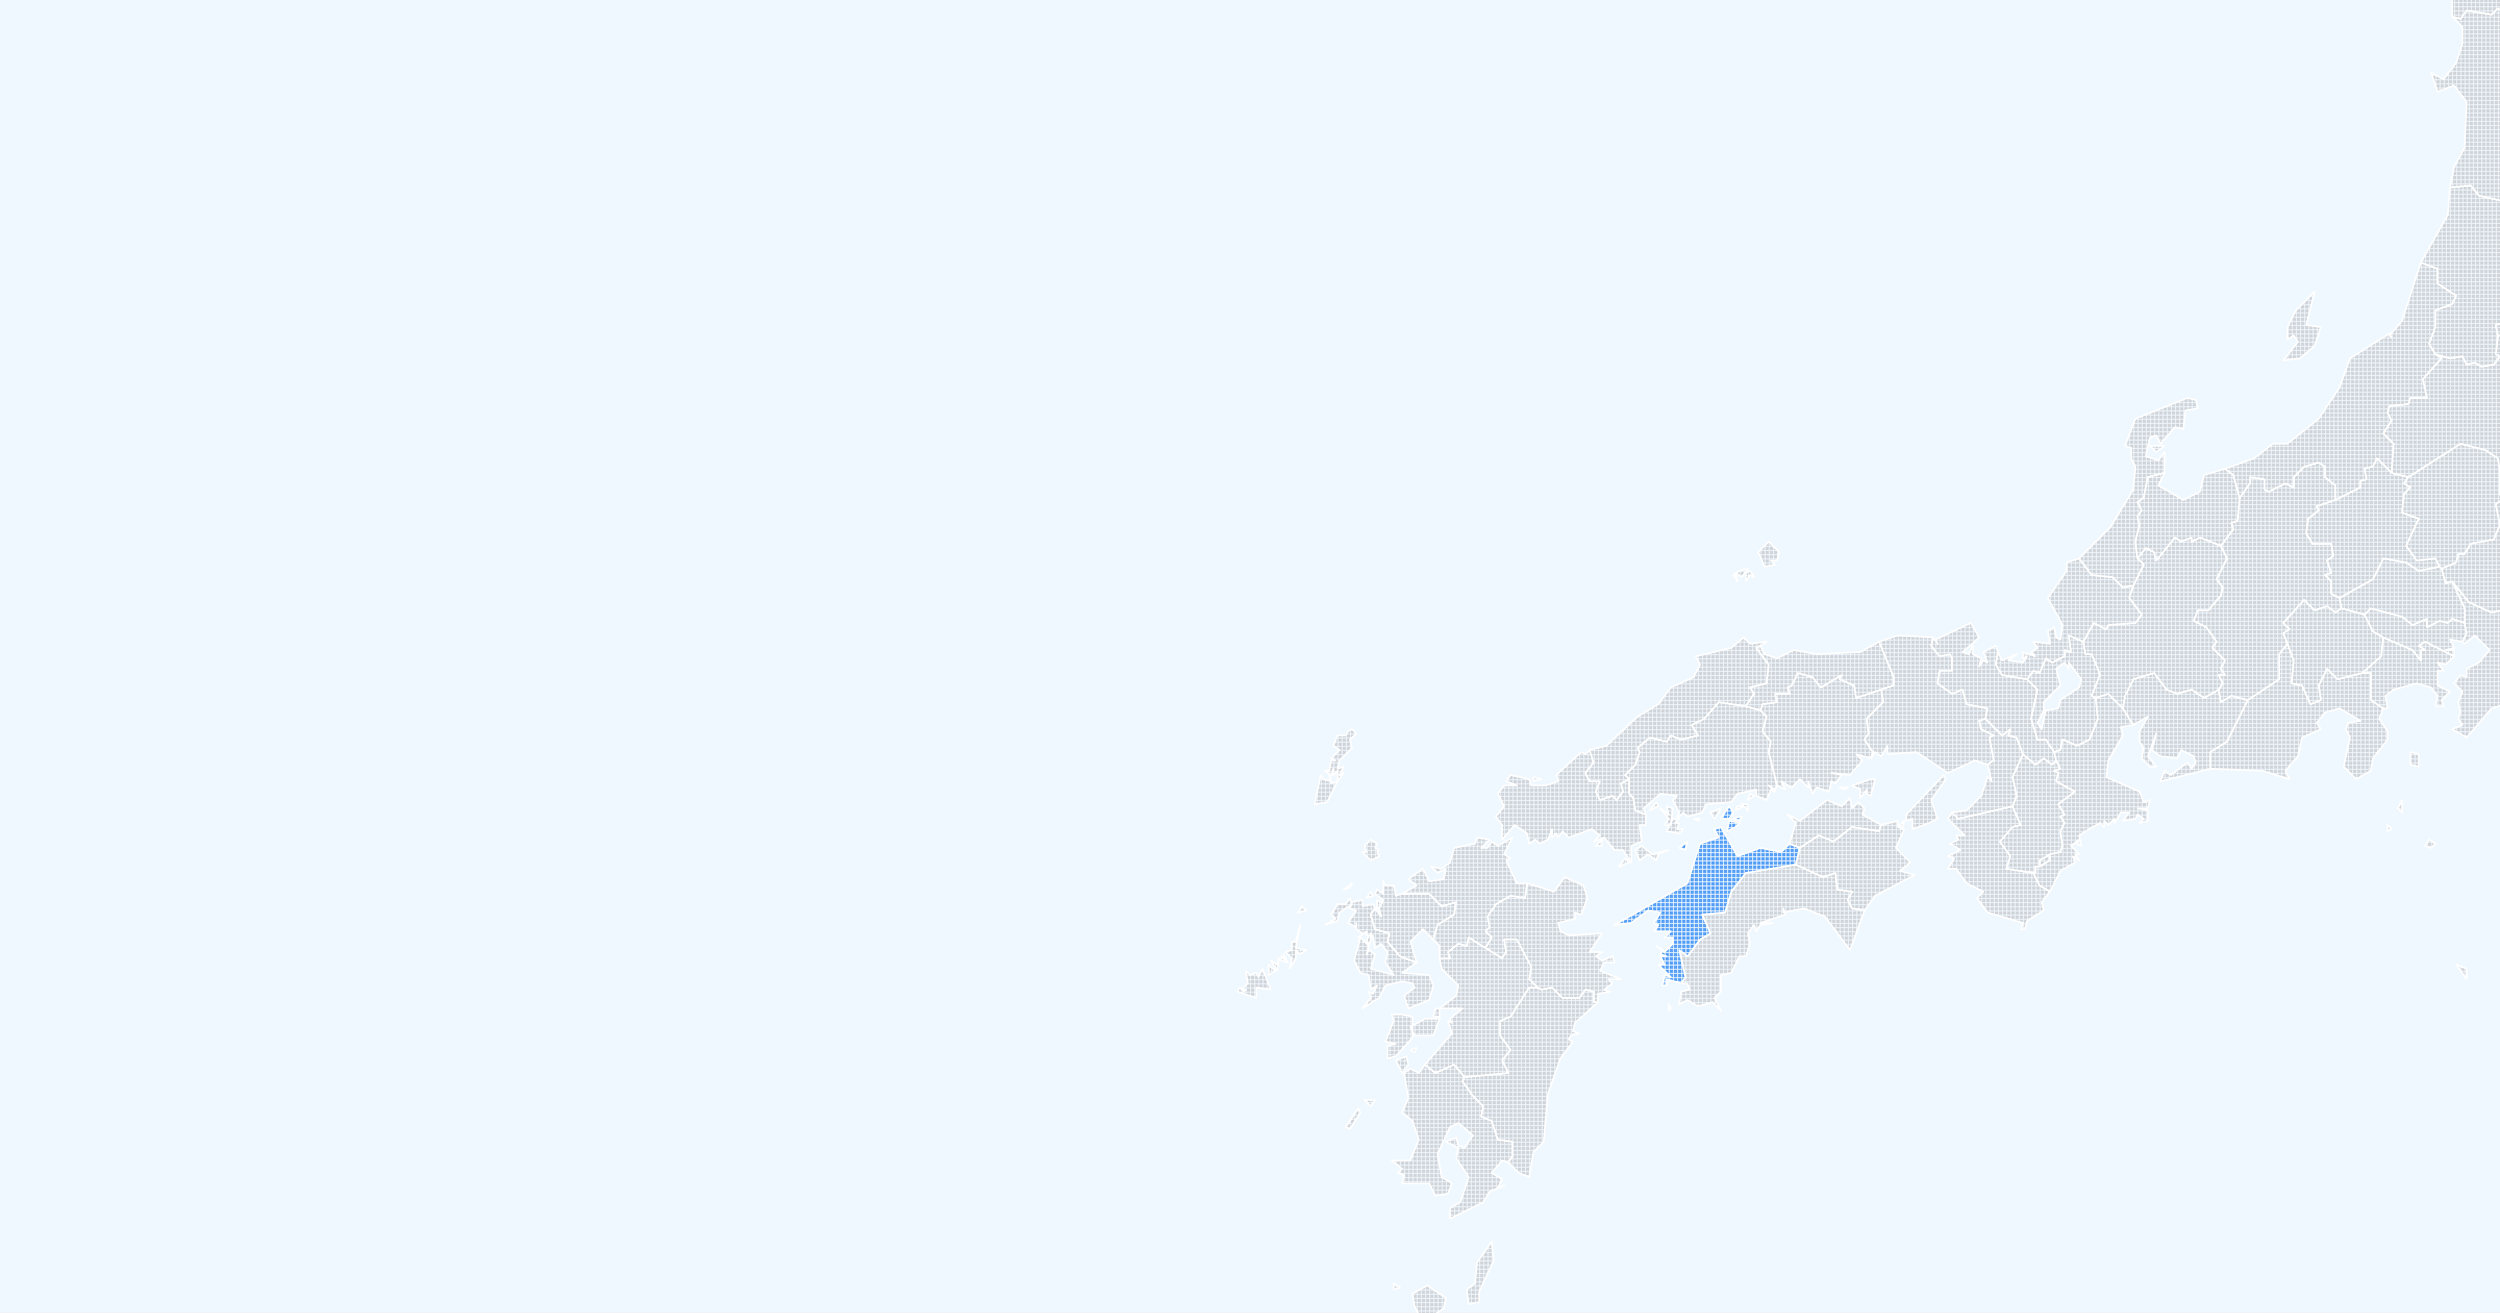
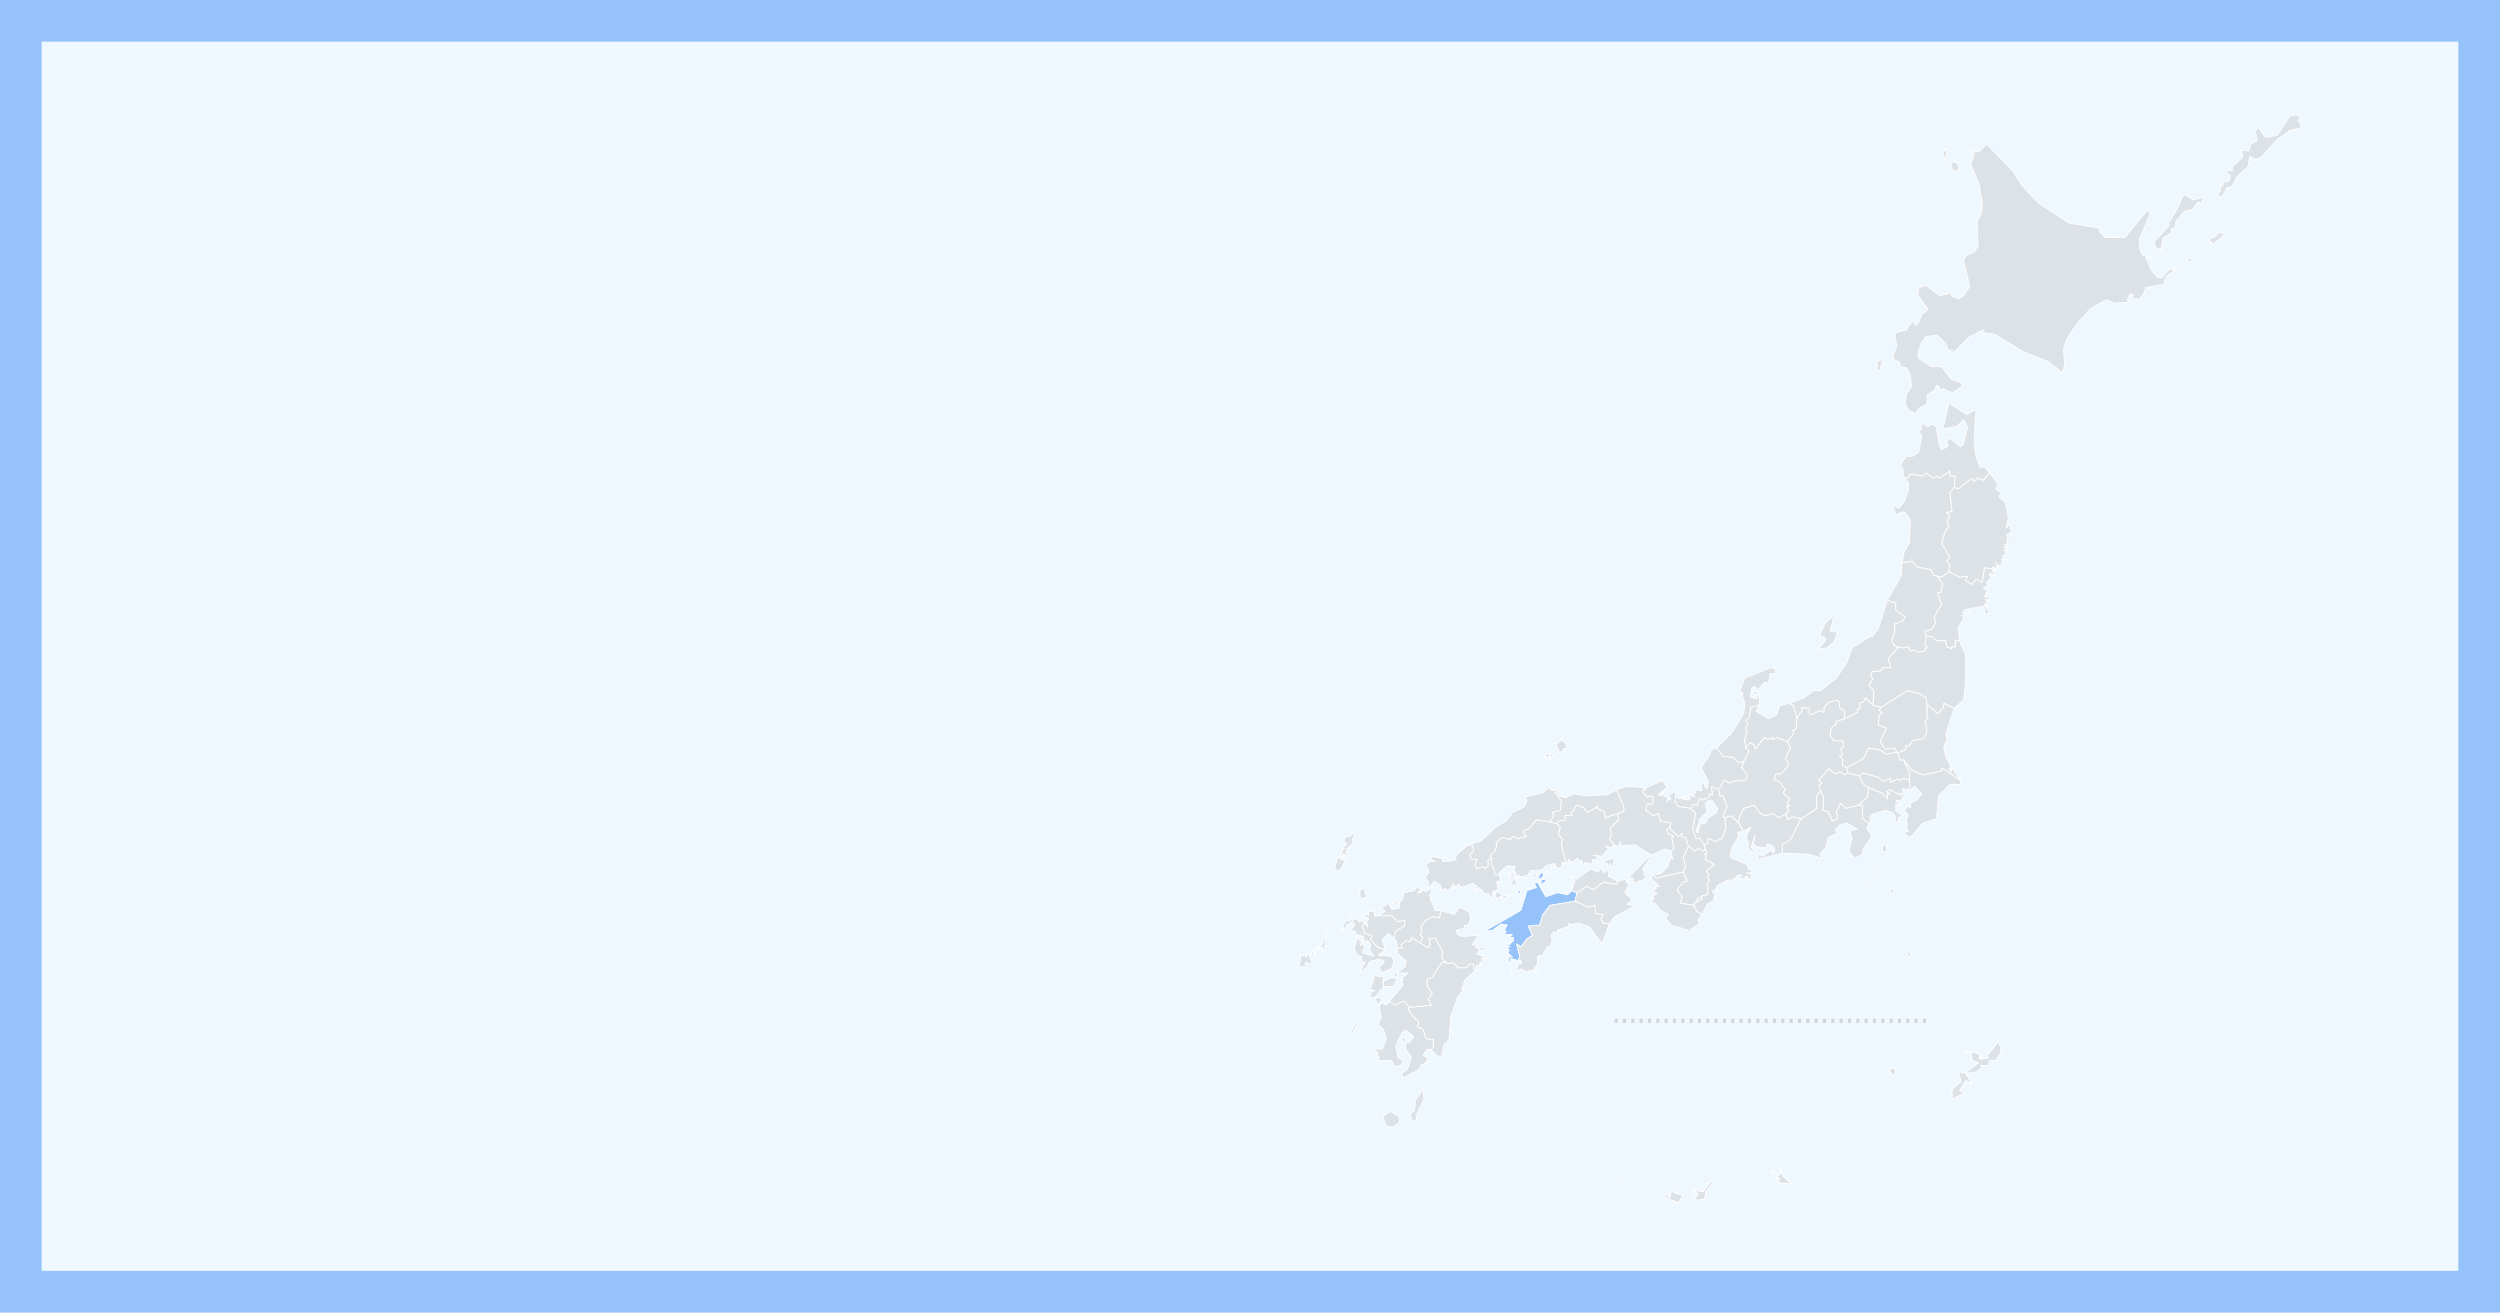
<svg xmlns="http://www.w3.org/2000/svg" viewBox="0 0 1200 630" width="1200" height="630">
  <rect width="1200" height="630" fill="#f0f8ff" />
  <defs>
    <pattern id="main" viewBox="0 0 5 5" x="0" y="0" width="5" height="5" patternUnits="userSpaceOnUse" patternTransform="scale(0.4)">
      <rect x="1" y="1" width="5" height="5" fill="rgba(56,141,245,0.8)" />
    </pattern>
  </defs>
  <defs>
    <pattern id="default" viewBox="0 0 5 5" x="0" y="0" width="5" height="5" patternUnits="userSpaceOnUse" patternTransform="scale(0.4)">
      <rect x="1" y="1" width="5" height="5" fill="rgba(202,205,209,0.8)" />
    </pattern>
  </defs>
-   <g transform="translate(550, -350) scale(1.0)">
+   <g transform="translate(600, 50) scale(0.5)">
    <g class="prefectures">
-       <g class="okinawa kyusyu-okinawa prefecture" data-code="47" stroke-linejoin="round" fill="url(#default)" fill-rule="nonzero" stroke="#ffffff" stroke-width="0.8" transform="translate(52, 193)">
+       <g class="okinawa kyusyu-okinawa prefecture" data-code="47" stroke-linejoin="round" fill="rgba(202,205,209,0.5)" fill-rule="nonzero" stroke="#ffffff" stroke-width="0.8" transform="translate(350, 900)  scale(1.2)">
        <polygon points="4 109 6 110 4 111 0 110" />
        <polygon points="48 121 55 123 51 129 39 124 42 122 44 125 46 118" />
        <polygon points="132 113 130 110 132 110 130 108 133 105 132 100 135 108 142 114" />
        <polygon points="225 23 224 28 219 23 223 21" />
        <polygon points="73 117 77 112 79 113 73 120 72 126 66 127 64 125 67 122 63 119 71 120" />
        <polygon points="287 20 291 17 286 15 285 8 292 10 292 14 299 13 298 11 307 0 309 5 309 9 305 15 300 15 299 19 293 19 294 21 288 25 281 25 286 34 281 31 276 39 280 41 270 46 270 38 277 32 275 24 280 25" />
        <polygon points="127 106 126 103 128 104" />
        <polygon points="279 8 279 6 283 8" />
        <polygon points="293 11 294 13 292 12" />
      </g>
-       <g class="kagoshima kyusyu kyusyu-okinawa prefecture" data-code="46" stroke-linejoin="round" fill="url(#default)" fill-rule="nonzero" stroke="#ffffff" stroke-width="0.8" transform="translate(96, 17)">
+       <g class="kagoshima kyusyu kyusyu-okinawa prefecture" data-code="46" stroke-linejoin="round" fill="rgba(202,205,209,0.5)" fill-rule="nonzero" stroke="#ffffff" stroke-width="0.8" transform="translate(96, 17)">
        <polygon points="23 949 26 951 23 952" />
        <polygon points="33 960 32 954 39 950 48 956 47 961 41 965 35 964" />
        <polygon points="64 953 64 958 59 959 58 952 62 949 63 939 70 929 71 938" />
        <polygon points="38 844 43 848 52 844 57 850 56 852 61 859 66 864 65 869 70 871 73 880 80 881 80 888 78 891 75 890 70 896 75 899 73 903 76 902 69 905 66 910 50 918 50 913 55 910 59 898 53 889 54 884 48 881 53 879 54 883 57 884 61 878 54 872 50 874 44 887 46 898 51 901 49 906 43 907 40 901 27 901 28 897 25 896 27 894 22 890 31 890 35 880 32 871 27 867 30 860 28 848 31 846 35 848" />
        <polygon points="31 837 34 836 33 838" />
        <polygon points="27 848 24 842 29 840 30 844" />
        <polygon points="4 868 6 865 7 867 2 875 0 874" />
-         <polygon points="12 864 9 861 14 861" />
-         <polygon points="284 149 280 150 279 146 289 144" />
-         <polygon points="301 126 301 118 306 118 305 122 309 126 308 129 303 132 300 128" />
-         <polygon points="363 98 360 99 359 97 365 93" />
-         <polygon points="344 90 331 98 335 101 330 104 327 103 329 107 323 102 325 99 316 97 324 97 325 95 321 94 335 88 337 90 339 86 344 85 342 89 344 87 345 89 347 82 349 88" />
-         <polygon points="324 108 322 106 320 108 318 101 323 102 322 105 328 107 325 109 326 107" />
-         <polygon points="355 12 352 16 352 13" />
-         <polygon points="361 1 363 0 365 4" />
      </g>
-       <g class="miyazaki kyusyu kyusyu-okinawa prefecture" data-code="45" stroke-linejoin="round" fill="url(#default)" fill-rule="nonzero" stroke="#ffffff" stroke-width="0.8" transform="translate(152, 824)">
+       <g class="miyazaki kyusyu kyusyu-okinawa prefecture" data-code="45" stroke-linejoin="round" fill="rgba(202,205,209,0.5)" fill-rule="nonzero" stroke="#ffffff" stroke-width="0.8" transform="translate(152, 824)">
        <polygon points="36 0 38 1 43 0 48 5 56 5 59 1 63 2 63 7 65 7 54 17 53 21 56 22 52 23 51 25 53 26 47 34 41 51 39 74 34 79 32 91 27 89 22 84 24 81 24 74 17 73 14 64 9 62 10 57 5 52 0 45 1 43 22 41 19 35 23 30 18 23 18 16 23 14 32 0" />
      </g>
-       <g class="oita kyusyu kyusyu-okinawa prefecture" data-code="44" stroke-linejoin="round" fill="url(#default)" fill-rule="nonzero" stroke="#ffffff" stroke-width="0.8" transform="translate(163, 771)">
+       <g class="oita kyusyu kyusyu-okinawa prefecture" data-code="44" stroke-linejoin="round" fill="rgba(202,205,209,0.5)" fill-rule="nonzero" stroke="#ffffff" stroke-width="0.8" transform="translate(163, 771)">
        <polygon points="0 34 3 29 0 26 2 24 1 19 5 13 12 9 19 10 20 3 33 7 38 0 47 4 49 10 46 18 43 17 43 20 35 22 36 26 40 28 56 27 50 36 56 36 53 38 56 40 61 38 62 41 57 41 55 45 65 49 59 49 61 51 57 54 60 55 54 56 54 60 52 60 52 55 48 54 45 58 37 58 32 53 27 54 25 53 21 49 22 43 15 30 9 30 10 36 8 39" />
      </g>
-       <g class="kumamoto kyusyu kyusyu-okinawa prefecture" data-code="43" stroke-linejoin="round" fill="url(#default)" fill-rule="nonzero" stroke="#ffffff" stroke-width="0.8" transform="translate(115, 800)">
+       <g class="kumamoto kyusyu kyusyu-okinawa prefecture" data-code="43" stroke-linejoin="round" fill="rgba(202,205,209,0.5)" fill-rule="nonzero" stroke="#ffffff" stroke-width="0.8" transform="translate(115, 800)">
        <path d="M8,37 L13,38 L13,48 L5,57 L1,58 L1,52 L5,51 L0,50 L4,40 L3,37 L8,37 Z M20,47 L14,47 L12,43 L19,39 L26,39 L23,47 L20,47 Z M24,34 L26,34 L26,38 L23,38 L24,34 Z M38,67 L33,61 L24,65 L19,61 L32,46 L30,40 L32,41 L31,39 L37,34 L26,34 L34,28 L35,23 L27,15 L26,10 L31,10 L30,7 L35,3 L39,4 L40,0 L48,5 L56,10 L58,7 L57,1 L63,1 L70,14 L69,20 L73,24 L69,24 L60,38 L55,40 L55,47 L60,54 L56,59 L59,65 L38,67 Z" />
      </g>
-       <g class="nagasaki kyusyu kyusyu-okinawa prefecture" data-code="42" stroke-linejoin="round" fill="url(#default)" fill-rule="nonzero" stroke="#ffffff" stroke-width="0.8" transform="translate(44, 700)">
+       <g class="nagasaki kyusyu kyusyu-okinawa prefecture" data-code="42" stroke-linejoin="round" fill="rgba(202,205,209,0.5)" fill-rule="nonzero" stroke="#ffffff" stroke-width="0.8" transform="translate(44, 700)">
        <path d="M53,1 L55,0 L57,2 L54,5 L55,9 L49,15 L48,19 L51,18 L49,22 L51,21 L48,25 L48,20 L46,22 L46,19 L45,22 L42,20 L44,20 L45,15 L47,15 L45,14 L49,10 L46,8 L48,3 L52,3 L53,1 Z M46,29 L43,35 L37,36 L40,22 L41,24 L45,25 L44,22 L45,26 L48,25 L46,29 Z M67,59 L68,61 L64,63 L60,59 L62,59 L61,56 L64,53 L67,55 L66,57 L68,58 L67,59 Z M28,110 L25,115 L26,110 L23,107 L26,106 L26,102 L28,102 L30,94 L28,105 L33,106 L30,108 L28,106 L28,110 Z M24,112 L21,111 L21,109 L23,111 L22,108 L24,112 Z M19,113 L20,110 L19,116 L16,111 L19,113 Z M6,118 L9,117 L10,119 L12,115 L16,125 L9,124 L9,129 L0,126 L1,124 L3,126 L4,125 L2,125 L5,122 L4,116 L6,118 Z M65,80 L62,81 L64,78 L65,80 Z M67,82 L70,84 L67,86 L67,82 Z M29,88 L31,85 L33,87 L29,88 Z M54,76 L51,77 L55,74 L54,76 Z M66,86 L64,89 L66,96 L73,98 L72,102 L78,109 L86,112 L79,117 L92,118 L94,123 L92,130 L82,134 L80,128 L85,124 L84,122 L79,121 L71,123 L68,129 L60,134 L64,129 L63,126 L65,127 L67,123 L64,125 L63,118 L59,117 L56,111 L59,100 L63,104 L62,108 L63,106 L66,108 L64,115 L75,118 L71,112 L72,107 L69,103 L66,105 L65,99 L62,99 L62,97 L58,100 L60,98 L57,96 L57,93 L57,95 L53,93 L57,87 L54,86 L55,83 L60,82 L60,85 L65,84 L66,86 Z M49,88 L48,92 L42,94 L47,91 L45,89 L48,84 L52,84 L54,81 L55,84 L49,88 Z M15,115 L15,113 L18,116 L15,118 L15,115 Z M64,101 L63,104 L62,101 L64,98 L64,101 Z" />
      </g>
-       <g class="saga kyusyu kyusyu-okinawa prefecture" data-code="41" stroke-linejoin="round" fill="url(#default)" fill-rule="nonzero" stroke="#ffffff" stroke-width="0.8" transform="translate(108, 773)">
+       <g class="saga kyusyu kyusyu-okinawa prefecture" data-code="41" stroke-linejoin="round" fill="rgba(202,205,209,0.5)" fill-rule="nonzero" stroke="#ffffff" stroke-width="0.8" transform="translate(108, 773)">
        <polygon points="15 6 28 6 34 12 41 10 40 16 32 21 30 28 25 23 19 29 22 39 14 36 8 29 9 25 2 23 0 16 2 13 5 17 4 13 6 9 2 6 3 4 6 6 6 0 7 2 11 2 12 7" />
      </g>
-       <g class="fukuoka kyusyu kyusyu-okinawa prefecture" data-code="40" stroke-linejoin="round" fill="url(#default)" fill-rule="nonzero" stroke="#ffffff" stroke-width="0.8" transform="translate(123, 752)">
+       <g class="fukuoka kyusyu kyusyu-okinawa prefecture" data-code="40" stroke-linejoin="round" fill="rgba(202,205,209,0.5)" fill-rule="nonzero" stroke="#ffffff" stroke-width="0.8" transform="translate(123, 752)">
        <polygon points="40 53 32 48 31 52 27 51 22 55 23 58 18 58 18 52 15 49 17 42 25 37 26 31 19 33 13 27 0 27 7 23 3 20 10 15 13 21 20 20 21 15 17 17 14 14 19 15 23 12 25 5 35 3 36 0 42 1 38 5 41 5 43 2 46 4 53 0 49 8 52 10 50 11 55 22 60 22 59 29 52 28 45 32 41 38 42 43 40 45 43 48" />
      </g>
-       <g class="kochi shikoku prefecture" data-code="39" stroke-linejoin="round" fill="url(#default)" fill-rule="nonzero" stroke="#ffffff" stroke-width="0.8" transform="translate(251, 765)">
+       <g class="kochi shikoku prefecture" data-code="39" stroke-linejoin="round" fill="rgba(202,205,209,0.5)" fill-rule="nonzero" stroke="#ffffff" stroke-width="0.8" transform="translate(251, 765)">
        <path d="M61,0 L74,6 L80,4 L81,12 L88,13 L86,17 L88,21 L94,22 L87,41 L75,25 L65,21 L55,23 L55,21 L56,24 L44,28 L50,28 L44,29 L42,32 L41,29 L38,33 L39,38 L37,44 L34,44 L30,52 L25,53 L25,61 L22,64 L25,70 L21,66 L14,68 L9,65 L5,67 L6,61 L10,60 L9,57 L6,57 L8,54 L5,41 L9,44 L15,36 L20,33 L16,24 L27,23 L30,13 L37,4 L61,0 Z M1,69 L0,70 L0,67 L1,69 Z" />
      </g>
-       <g class="ehime sikoku prefecture" data-code="38" stroke-linejoin="round" fill="url(#main)" fill-rule="nonzero" stroke="#ffffff" stroke-width="0.8" transform="translate(225, 737)">
+       <g class="ehime sikoku prefecture" data-code="38" stroke-linejoin="round" fill="rgba(56,141,245,0.5)" fill-rule="nonzero" stroke="#ffffff" stroke-width="0.8" transform="translate(225, 737)">
        <path d="M34,21 L31,20 L35,17 L34,21 Z M55,6 L51,6 L55,0 L57,3 L55,6 Z M60,5 L61,5 L60,7 L57,6 L60,5 Z M58,10 L54,12 L55,7 L60,8 L58,10 Z M32,85 L25,83 L25,86 L23,86 L24,81 L27,82 L21,76 L24,76 L22,72 L25,72 L22,71 L23,69 L20,67 L24,70 L28,66 L28,63 L24,63 L27,60 L19,60 L21,57 L19,56 L22,51 L16,50 L8,56 L0,57 L35,37 L41,18 L50,15 L48,11 L51,10 L59,24 L70,20 L80,22 L84,18 L89,20 L87,28 L63,32 L56,41 L53,51 L42,52 L46,61 L41,64 L35,72 L31,69 L34,82 L32,85 Z" />
      </g>
-       <g class="kagawa shikoku prefecture" data-code="37" stroke-linejoin="round" fill="url(#default)" fill-rule="nonzero" stroke="#ffffff" stroke-width="0.8" transform="translate(308, 724)">
+       <g class="kagawa shikoku prefecture" data-code="37" stroke-linejoin="round" fill="rgba(202,205,209,0.5)" fill-rule="nonzero" stroke="#ffffff" stroke-width="0.8" transform="translate(308, 724)">
        <path d="M6,33 L1,31 L4,21 L0,17 L6,20 L19,10 L26,13 L30,9 L31,14 L34,11 L37,14 L36,17 L45,22 L44,25 L31,23 L22,30 L15,27 L6,33 Z M27,5 L25,4 L29,4 L27,5 Z M40,0 L42,0 L40,8 L38,7 L38,5 L35,9 L35,5 L31,3 L40,0 Z" />
      </g>
-       <g class="tokushima shikoku prefecture" data-code="36" stroke-linejoin="round" fill="url(#default)" fill-rule="nonzero" stroke="#ffffff" stroke-width="0.8" transform="translate(312, 744)">
+       <g class="tokushima shikoku prefecture" data-code="36" stroke-linejoin="round" fill="rgba(202,205,209,0.5)" fill-rule="nonzero" stroke="#ffffff" stroke-width="0.8" transform="translate(312, 744)">
        <path d="M50,2 L52,0 L51,4 L50,2 Z M41,2 L49,0 L49,3 L52,4 L48,13 L55,20 L50,24 L57,26 L38,36 L33,43 L27,42 L25,38 L27,34 L20,33 L19,25 L13,27 L0,21 L2,13 L11,7 L18,10 L27,3 L40,5 L41,2 Z" />
      </g>
-       <g class="yamaguchi chugoku prefecture" data-code="35" stroke-linejoin="round" fill="url(#default)" fill-rule="nonzero" stroke="#ffffff" stroke-width="0.8" transform="translate(168, 710)">
+       <g class="yamaguchi chugoku prefecture" data-code="35" stroke-linejoin="round" fill="rgba(202,205,209,0.5)" fill-rule="nonzero" stroke="#ffffff" stroke-width="0.8" transform="translate(168, 710)">
        <path d="M45,0 L47,6 L43,11 L45,15 L50,15 L48,20 L50,24 L56,22 L58,24 L61,20 L60,16 L64,14 L64,21 L66,23 L67,29 L72,31 L72,36 L69,36 L70,44 L65,46 L65,54 L61,48 L57,48 L52,42 L47,44 L50,41 L46,38 L35,42 L32,39 L30,42 L29,40 L27,42 L27,38 L25,43 L21,45 L19,43 L16,45 L15,40 L9,36 L3,43 L3,36 L0,32 L4,27 L1,21 L4,17 L10,17 L5,15 L7,12 L16,14 L17,17 L24,17 L30,15 L29,12 L41,1 L43,2 L45,0 Z M64,54 L59,56 L62,52 L64,54 Z M75,50 L83,48 L78,50 L77,53 L73,50 L69,53 L67,48 L70,46 L75,50 Z M18,15 L18,13 L22,14 L18,15 Z M51,46 L48,46 L51,43 L51,46 Z" />
      </g>
-       <g class="hiroshima chugoku prefecture" data-code="34" stroke-linejoin="round" fill="url(#default)" fill-rule="nonzero" stroke="#ffffff" stroke-width="0.8" transform="translate(230, 687)">
+       <g class="hiroshima chugoku prefecture" data-code="34" stroke-linejoin="round" fill="rgba(202,205,209,0.5)" fill-rule="nonzero" stroke="#ffffff" stroke-width="0.8" transform="translate(230, 687)">
        <path d="M73,40 L72,42 L69,40 L72,43 L70,42 L68,47 L63,45 L63,42 L54,44 L51,48 L39,49 L37,53 L30,55 L28,53 L25,56 L26,53 L23,47 L25,45 L17,44 L9,51 L10,54 L5,52 L4,46 L2,44 L2,37 L0,35 L5,30 L7,24 L6,22 L12,17 L20,19 L22,16 L27,18 L35,16 L32,11 L38,8 L45,0 L58,2 L65,4 L68,7 L66,14 L70,19 L69,24 L73,40 Z M45,53 L43,56 L41,53 L46,51 L45,53 Z M21,54 L20,50 L23,51 L22,59 L19,59 L21,56 L17,51 L21,54 Z M15,48 L16,50 L12,52 L15,48 Z M35,57 L33,56 L36,56 L35,57 Z M24,58 L26,58 L25,61 L28,61 L26,63 L20,62 L23,56 L26,56 L24,58 Z M59,49 L59,52 L56,49 L59,49 Z M57,50 L53,52 L54,50 L57,50 Z M60,44 L62,45 L59,47 L60,44 Z" />
      </g>
-       <g class="okayama chugoku prefecture" data-code="33" stroke-linejoin="round" fill="url(#default)" fill-rule="nonzero" stroke="#ffffff" stroke-width="0.8" transform="translate(295, 673)">
+       <g class="okayama chugoku prefecture" data-code="33" stroke-linejoin="round" fill="rgba(202,205,209,0.5)" fill-rule="nonzero" stroke="#ffffff" stroke-width="0.8" transform="translate(295, 673)">
        <polygon points="58 8 59 14 51 22 52 29 50 32 54 38 53 41 46 39 49 42 43 49 34 48 39 49 36 53 34 52 33 57 27 55 25 58 23 52 23 55 19 51 15 55 10 52 12 56 8 54 4 38 5 33 1 28 3 21 0 18 1 15 8 14 7 10 14 10 13 7 15 6 18 0 25 2 29 7 39 1 38 3 45 6 46 12" />
      </g>
-       <g class="shimane chugoku prefecture" data-code="32" stroke-linejoin="round" fill="url(#default)" fill-rule="nonzero" stroke="#ffffff" stroke-width="0.8" transform="translate(211, 610)">
+       <g class="shimane chugoku prefecture" data-code="32" stroke-linejoin="round" fill="rgba(202,205,209,0.5)" fill-rule="nonzero" stroke="#ffffff" stroke-width="0.8" transform="translate(211, 610)">
        <path d="M74,14 L78,13 L75,17 L72,15 L73,19 L71,16 L74,14 Z M79,16 L77,19 L77,15 L79,14 L81,17 L79,16 Z M83,5 L88,0 L93,5 L92,9 L89,9 L91,11 L86,12 L83,5 Z M2,100 L10,98 L25,84 L35,78 L41,70 L52,65 L55,59 L53,55 L70,51 L76,46 L79,49 L87,48 L84,50 L82,51 L88,59 L87,68 L79,70 L81,73 L77,79 L64,77 L57,85 L51,88 L54,93 L46,95 L41,93 L39,96 L31,94 L25,99 L26,101 L24,107 L19,112 L21,114 L17,116 L18,120 L15,124 L13,122 L7,124 L5,120 L7,115 L2,115 L0,111 L4,106 L2,100 Z" />
      </g>
-       <g class="tottori chugoku prefecture" data-code="31" stroke-linejoin="round" fill="url(#default)" fill-rule="nonzero" stroke="#ffffff" stroke-width="0.8" transform="translate(288, 658)">
+       <g class="tottori chugoku prefecture" data-code="31" stroke-linejoin="round" fill="rgba(202,205,209,0.5)" fill-rule="nonzero" stroke="#ffffff" stroke-width="0.8" transform="translate(288, 658)">
        <polygon points="7 33 0 31 4 25 2 22 10 20 11 11 5 3 7 2 9 6 15 8 23 4 34 6 55 5 64 0 71 17 71 21 65 23 53 27 52 21 45 18 46 16 36 22 32 17 25 15 22 21 20 22 21 25 14 25 15 29 8 30" />
      </g>
-       <g class="wakayama kinki prefecture" data-code="30" stroke-linejoin="round" fill="url(#default)" fill-rule="nonzero" stroke="#ffffff" stroke-width="0.8" transform="translate(385, 737)">
+       <g class="wakayama kinki prefecture" data-code="30" stroke-linejoin="round" fill="rgba(202,205,209,0.5)" fill-rule="nonzero" stroke="#ffffff" stroke-width="0.8" transform="translate(385, 737)">
        <path d="M41,32 L44,38 L49,41 L45,46 L46,50 L38,55 L37,59 L35,59 L36,56 L19,51 L14,44 L17,41 L9,37 L4,30 L0,30 L3,25 L0,24 L6,21 L1,18 L5,16 L4,14 L8,14 L0,6 L2,3 L5,6 L31,0 L35,9 L31,10 L25,17 L30,24 L28,30 L41,32 Z M49,23 L49,26 L44,29 L44,26 L49,23 Z" />
      </g>
-       <g class="nara kinki prefecture" data-code="29" stroke-linejoin="round" fill="url(#default)" fill-rule="nonzero" stroke="#ffffff" stroke-width="0.8" transform="translate(410, 712)">
+       <g class="nara kinki prefecture" data-code="29" stroke-linejoin="round" fill="rgba(202,205,209,0.5)" fill-rule="nonzero" stroke="#ffffff" stroke-width="0.8" transform="translate(410, 712)">
        <polygon points="24 48 19 51 19 54 17 54 17 57 16 57 3 55 5 49 0 42 6 35 10 34 6 25 8 20 6 11 11 0 17 5 21 2 25 5 27 3 29 7 26 8 28 9 27 13 36 18 28 24 31 29 29 30 31 33 29 37 30 44 29 47" />
      </g>
-       <g class="hyogo kinki prefecture" data-code="28" stroke-linejoin="round" fill="url(#default)" fill-rule="nonzero" stroke="#ffffff" stroke-width="0.8" transform="translate(345, 655)">
+       <g class="hyogo kinki prefecture" data-code="28" stroke-linejoin="round" fill="rgba(202,205,209,0.5)" fill-rule="nonzero" stroke="#ffffff" stroke-width="0.8" transform="translate(345, 655)">
        <path d="M31,90 L23,93 L23,88 L20,89 L20,86 L38,67 L39,69 L32,79 L35,88 L31,90 Z M3,59 L4,56 L0,50 L2,47 L1,40 L9,32 L8,26 L14,24 L14,20 L7,3 L16,0 L33,1 L32,5 L36,10 L41,9 L42,11 L42,17 L36,17 L35,23 L42,28 L47,26 L49,33 L59,35 L58,40 L55,41 L56,45 L62,48 L60,49 L62,60 L59,62 L53,60 L40,66 L25,56 L11,57 L11,53 L8,58 L5,56 L3,59 Z" />
      </g>
-       <g class="osaka kinki prefecture" data-code="27" stroke-linejoin="round" fill="url(#default)" fill-rule="nonzero" stroke="#ffffff" stroke-width="0.8" transform="translate(387, 695)">
+       <g class="osaka kinki prefecture" data-code="27" stroke-linejoin="round" fill="rgba(202,205,209,0.5)" fill-rule="nonzero" stroke="#ffffff" stroke-width="0.8" transform="translate(387, 695)">
        <polygon points="16 0 24 8 28 5 27 8 31 9 34 17 29 28 31 37 29 42 3 48 0 45 7 44 14 37 17 28 19 30 17 22 20 20 18 9 20 8 14 5 13 1" />
      </g>
-       <g class="kyoto kinki prefecture" data-code="26" stroke-linejoin="round" fill="url(#default)" fill-rule="nonzero" stroke="#ffffff" stroke-width="0.8" transform="translate(377, 649)">
+       <g class="kyoto kinki prefecture" data-code="26" stroke-linejoin="round" fill="rgba(202,205,209,0.5)" fill-rule="nonzero" stroke="#ffffff" stroke-width="0.8" transform="translate(377, 649)">
        <polygon points="44 63 41 55 37 54 38 51 34 54 26 46 27 41 17 39 15 32 10 34 3 29 4 23 10 23 10 17 9 15 4 16 0 11 1 7 3 10 2 8 19 0 23 7 15 14 18 15 20 11 20 15 24 17 23 21 25 18 27 19 25 14 31 11 32 14 31 20 34 25 46 27 51 32 48 46 51 56 55 56 59 62 60 66 58 68 54 65 50 68" />
      </g>
-       <g class="shiga kinki prefecture" data-code="25" stroke-linejoin="round" fill="url(#default)" fill-rule="nonzero" stroke="#ffffff" stroke-width="0.8" transform="translate(423, 655)">
+       <g class="shiga kinki prefecture" data-code="25" stroke-linejoin="round" fill="rgba(202,205,209,0.5)" fill-rule="nonzero" stroke="#ffffff" stroke-width="0.8" transform="translate(423, 655)">
        <path d="M20,0 L27,3 L28,9 L31,9 L34,16 L35,19 L31,29 L33,30 L34,40 L30,50 L24,53 L17,50 L16,55 L13,56 L9,50 L5,50 L2,40 L5,26 L0,21 L3,17 L6,18 L9,11 L12,13 L18,10 L18,7 L21,8 L20,0 Z M20,13 L20,16 L18,13 L14,16 L16,24 L8,32 L8,36 L5,42 L7,45 L9,36 L15,35 L16,31 L25,25 L26,21 L20,13 Z" />
      </g>
-       <g class="mie kinki prefecture" data-code="24" stroke-linejoin="round" fill="url(#default)" fill-rule="nonzero" stroke="#ffffff" stroke-width="0.8" transform="translate(426, 683)">
+       <g class="mie kinki prefecture" data-code="24" stroke-linejoin="round" fill="rgba(202,205,209,0.5)" fill-rule="nonzero" stroke="#ffffff" stroke-width="0.8" transform="translate(426, 683)">
        <polygon points="8 95 3 92 0 86 1 86 1 83 3 83 8 80 8 77 13 76 14 73 13 66 15 62 13 59 15 58 12 53 20 47 11 42 12 38 10 37 13 36 11 32 10 28 13 27 14 22 21 25 27 22 31 12 30 2 36 0 43 7 48 15 42 16 43 20 36 32 35 40 51 47 53 52 56 51 55 55 50 55 55 56 55 61 51 62 53 60 50 58 49 60 43 61 46 57 42 57 39 62 39 60 36 63 34 61 34 64 32 62 25 66 22 68 23 73 21 72 22 70 18 73 22 77 20 77 22 80 19 78 20 81 13 85" />
      </g>
-       <g class="aichi chubu prefecture" data-code="23" stroke-linejoin="round" fill="url(#default)" fill-rule="nonzero" stroke="#ffffff" stroke-width="0.8" transform="translate(469, 673)">
+       <g class="aichi chubu prefecture" data-code="23" stroke-linejoin="round" fill="rgba(202,205,209,0.5)" fill-rule="nonzero" stroke="#ffffff" stroke-width="0.8" transform="translate(469, 673)">
        <polygon points="42 46 18 52 20 47 23 49 31 43 33 46 35 43 34 40 28 37 26 41 18 40 14 37 16 29 12 40 16 45 13 45 9 41 10 36 8 33 8 28 12 21 5 25 0 17 1 11 5 3 15 0 21 8 26 10 33 8 39 12 46 8 47 14 52 11 60 13 50 33 42 38" />
      </g>
-       <g class="shizuoka chubu prefecture" data-code="22" stroke-linejoin="round" fill="url(#default)" fill-rule="nonzero" stroke="#ffffff" stroke-width="0.8" transform="translate(511, 659)">
+       <g class="shizuoka chubu prefecture" data-code="22" stroke-linejoin="round" fill="rgba(202,205,209,0.5)" fill-rule="nonzero" stroke="#ffffff" stroke-width="0.8" transform="translate(511, 659)">
        <polygon points="73 14 77 14 77 27 83 31 81 36 85 42 85 46 78 55 77 61 70 65 64 59 67 45 65 41 66 38 72 37 62 31 55 33 51 38 53 41 44 45 42 54 36 61 38 65 25 61 0 60 0 52 8 47 18 27 33 17 33 5 37 0 40 8 39 19 44 20 48 29 53 27 52 20 56 12 61 17" />
      </g>
-       <g class="gifu chubu prefecture" data-code="21" stroke-linejoin="round" fill="url(#default)" fill-rule="nonzero" stroke="#ffffff" stroke-width="0.8" transform="translate(450, 608)">
+       <g class="gifu chubu prefecture" data-code="21" stroke-linejoin="round" fill="rgba(202,205,209,0.5)" fill-rule="nonzero" stroke="#ffffff" stroke-width="0.8" transform="translate(450, 608)">
        <polygon points="66 4 69 10 64 20 67 24 66 28 60 35 55 35 53 40 59 43 64 50 62 53 68 59 66 63 68 66 65 66 67 70 65 73 58 77 52 73 45 75 40 73 34 65 24 68 20 76 19 82 12 75 6 77 4 76 8 66 7 63 4 56 1 56 0 50 5 41 11 44 12 42 25 41 28 37 22 29 24 23 29 13 26 10 30 5 34 7 35 11 44 0 47 2 52 0 52 2 56 0" />
      </g>
-       <g class="nagano chubu prefecture" data-code="20" stroke-linejoin="round" fill="url(#default)" fill-rule="nonzero" stroke="#ffffff" stroke-width="0.8" transform="translate(503, 572)">
+       <g class="nagano chubu prefecture" data-code="20" stroke-linejoin="round" fill="rgba(202,205,209,0.5)" fill-rule="nonzero" stroke="#ffffff" stroke-width="0.8" transform="translate(503, 572)">
        <polygon points="68 18 59 21 60 23 55 27 54 34 57 39 66 39 67 45 64 47 66 53 63 54 66 57 66 63 70 65 71 70 68 72 64 69 58 71 53 66 43 77 46 80 43 82 45 87 41 92 41 104 26 114 18 112 13 115 12 109 14 106 12 102 15 102 13 99 15 95 9 89 11 86 6 79 0 76 2 71 7 71 13 64 14 60 11 56 16 46 13 40 19 32 18 29 21 28 22 17 27 10 27 7 34 8 34 13 36 14 44 10 48 12 48 7 53 2 60 0 63 2 63 7 68 11" />
      </g>
-       <g class="yamanashi chubu prefecture" data-code="19" stroke-linejoin="round" fill="url(#default)" fill-rule="nonzero" stroke="#ffffff" stroke-width="0.8" transform="translate(546, 638)">
+       <g class="yamanashi chubu prefecture" data-code="19" stroke-linejoin="round" fill="rgba(202,205,209,0.5)" fill-rule="nonzero" stroke="#ffffff" stroke-width="0.8" transform="translate(546, 638)">
        <polygon points="2 21 0 16 3 14 0 11 10 0 15 5 21 3 25 6 28 4 39 7 43 15 48 18 47 27 38 35 26 38 21 33 17 41 18 48 13 50 9 41 4 40 5 29" />
      </g>
-       <g class="fukui chubu prefecture" data-code="18" stroke-linejoin="round" fill="url(#default)" fill-rule="nonzero" stroke="#ffffff" stroke-width="0.8" transform="translate(408, 618)">
+       <g class="fukui chubu prefecture" data-code="18" stroke-linejoin="round" fill="rgba(202,205,209,0.5)" fill-rule="nonzero" stroke="#ffffff" stroke-width="0.8" transform="translate(408, 618)">
        <polygon points="40 0 46 8 56 9 61 14 66 13 64 19 70 27 67 31 54 32 53 34 47 31 42 40 35 37 36 45 33 44 33 47 27 50 24 48 21 55 18 54 15 58 3 56 0 51 1 45 3 49 10 46 6 49 13 50 15 47 13 48 13 45 19 47 17 45 20 43 18 40 26 41 25 35 28 33 29 38 31 39 32 32 25 19 34 6 34 2" />
      </g>
-       <g class="ishikawa chubu prefecture" data-code="17" stroke-linejoin="round" fill="url(#default)" fill-rule="nonzero" stroke="#ffffff" stroke-width="0.8" transform="translate(448, 541)">
+       <g class="ishikawa chubu prefecture" data-code="17" stroke-linejoin="round" fill="rgba(202,205,209,0.5)" fill-rule="nonzero" stroke="#ffffff" stroke-width="0.8" transform="translate(448, 541)">
        <path d="M37,26 L34,23 L41,23 L37,26 Z M28,77 L31,80 L26,90 L21,91 L16,86 L6,85 L0,77 L15,62 L26,44 L27,33 L25,29 L25,24 L22,23 L27,10 L52,0 L56,1 L57,5 L51,6 L50,15 L46,14 L39,22 L37,18 L34,19 L32,28 L38,30 L41,26 L41,36 L33,38 L31,48 L28,50 L30,54 L28,57 L29,61 L27,69 L28,77 Z" />
      </g>
-       <g class="toyama chubu prefecture" data-code="16" stroke-linejoin="round" fill="url(#default)" fill-rule="nonzero" stroke="#ffffff" stroke-width="0.8" transform="translate(475, 575)">
+       <g class="toyama chubu prefecture" data-code="16" stroke-linejoin="round" fill="rgba(202,205,209,0.5)" fill-rule="nonzero" stroke="#ffffff" stroke-width="0.8" transform="translate(475, 575)">
        <polygon points="41 37 31 33 27 35 27 33 22 35 19 33 10 44 9 40 5 38 1 43 0 35 2 27 1 23 3 20 1 16 4 14 6 4 14 2 11 8 23 15 31 11 33 3 43 0 47 3 50 14 49 25 46 26 47 29" />
      </g>
-       <g class="niigata chubu prefecture" data-code="15" stroke-linejoin="round" fill="url(#default)" fill-rule="nonzero" stroke="#ffffff" stroke-width="0.8" transform="translate(518, 476)">
+       <g class="niigata chubu prefecture" data-code="15" stroke-linejoin="round" fill="rgba(202,205,209,0.5)" fill-rule="nonzero" stroke="#ffffff" stroke-width="0.8" transform="translate(518, 476)">
        <path d="M7,113 L4,102 L0,99 L14,94 L23,87 L30,87 L45,75 L55,60 L60,46 L79,34 L80,36 L79,35 L85,28 L94,0 L102,3 L102,10 L111,16 L109,20 L101,23 L101,31 L98,39 L101,44 L104,46 L95,56 L97,65 L89,65 L88,68 L79,69 L78,72 L80,76 L76,82 L81,87 L80,101 L73,94 L71,98 L67,99 L68,104 L65,105 L65,108 L53,114 L53,107 L48,103 L48,98 L45,96 L38,98 L33,103 L33,108 L29,106 L21,110 L19,109 L19,104 L12,103 L12,106 L7,113 Z M36,46 L28,47 L35,38 L33,35 L30,37 L30,31 L34,23 L43,14 L39,30 L46,31 L43,40 L36,46 Z" />
      </g>
-       <g class="kanagawa kanto prefecture" data-code="14" stroke-linejoin="round" fill="url(#default)" fill-rule="nonzero" stroke="#ffffff" stroke-width="0.8" transform="translate(584, 656)">
+       <g class="kanagawa kanto prefecture" data-code="14" stroke-linejoin="round" fill="rgba(202,205,209,0.5)" fill-rule="nonzero" stroke="#ffffff" stroke-width="0.8" transform="translate(584, 656)">
        <polygon points="10 0 24 6 28 11 28 6 30 6 27 4 30 2 44 9 40 13 36 12 39 16 36 16 36 23 42 26 38 30 39 33 35 33 36 28 33 24 26 22 15 25 11 28 12 34 10 34 4 30 4 17 0 17 9 9" />
      </g>
-       <g class="tokyo kanto prefecture" data-code="13" stroke-linejoin="round" fill="url(#default)" fill-rule="nonzero" stroke="#ffffff" stroke-width="0.8" transform="translate(585, 642)">
+       <g class="tokyo kanto prefecture" data-code="13" stroke-linejoin="round" fill="rgba(202,205,209,0.5)" fill-rule="nonzero" stroke="#ffffff" stroke-width="0.8" transform="translate(585, 642)">
        <path d="M49,173 L49,178 L44,171 L49,173 Z M34,113 L32,115 L29,114 L31,111 L34,113 Z M11,104 L13,106 L11,107 L11,104 Z M18,98 L16,96 L18,92 L18,98 Z M22,75 L22,69 L26,70 L26,76 L22,75 Z M48,7 L49,12 L47,16 L41,15 L43,19 L39,20 L43,20 L43,23 L29,16 L26,18 L29,20 L27,20 L27,25 L23,20 L9,14 L4,11 L0,3 L3,0 L18,4 L23,8 L30,5 L30,9 L36,6 L40,7 L42,5 L48,7 Z" />
      </g>
-       <g class="chiba kanto prefecture" data-code="12" stroke-linejoin="round" fill="url(#default)" fill-rule="nonzero" stroke="#ffffff" stroke-width="0.8" transform="translate(627, 629)">
+       <g class="chiba kanto prefecture" data-code="12" stroke-linejoin="round" fill="rgba(202,205,209,0.5)" fill-rule="nonzero" stroke="#ffffff" stroke-width="0.8" transform="translate(627, 629)">
        <polygon points="5 29 7 25 6 20 6 13 0 0 8 10 19 15 37 11 37 8 55 20 55 24 45 24 34 35 32 57 19 61 7 75 0 71 5 69 3 66 4 63 3 58 5 53 1 49 4 45 7 46 7 42 13 39 18 33 11 26 6 30" />
      </g>
-       <g class="saitama kanto prefecture" data-code="11" stroke-linejoin="round" fill="url(#default)" fill-rule="nonzero" stroke="#ffffff" stroke-width="0.8" transform="translate(573, 618)">
+       <g class="saitama kanto prefecture" data-code="11" stroke-linejoin="round" fill="rgba(202,205,209,0.5)" fill-rule="nonzero" stroke="#ffffff" stroke-width="0.8" transform="translate(573, 618)">
        <polygon points="48 4 49 5 51 12 54 11 54 11 60 24 60 31 54 29 52 31 48 30 42 33 42 29 35 32 30 28 15 24 12 27 1 24 0 19 16 10 21 0 32 2 38 6" />
      </g>
-       <g class="gunma kanto prefecture" data-code="10" stroke-linejoin="round" fill="url(#default)" fill-rule="nonzero" stroke="#ffffff" stroke-width="0.8" transform="translate(557, 570)">
+       <g class="gunma kanto prefecture" data-code="10" stroke-linejoin="round" fill="rgba(202,205,209,0.5)" fill-rule="nonzero" stroke="#ffffff" stroke-width="0.8" transform="translate(557, 570)">
        <polygon points="64 52 54 54 48 50 37 48 32 58 16 67 12 65 12 59 9 56 12 55 10 49 13 47 12 41 3 41 0 36 1 29 6 25 5 23 14 20 26 14 26 11 29 10 28 5 32 4 34 0 41 7 49 9 47 12 50 14 47 17 46 26 54 29 48 42 53 49 62 48" />
      </g>
-       <g class="tochigi kanto prefecture" data-code="9" stroke-linejoin="round" fill="url(#default)" fill-rule="nonzero" stroke="#ffffff" stroke-width="0.8" transform="translate(603, 563)">
+       <g class="tochigi kanto prefecture" data-code="9" stroke-linejoin="round" fill="rgba(202,205,209,0.5)" fill-rule="nonzero" stroke="#ffffff" stroke-width="0.8" transform="translate(603, 563)">
        <polygon points="19 60 18 59 16 55 7 56 2 49 8 36 0 33 1 24 4 21 1 19 3 16 28 0 40 3 46 7 47 13 47 24 48 27 45 29 47 39 44 46 33 48 30 53 27 53 26 57" />
      </g>
-       <g class="ibaraki kanto prefecture" data-code="8" stroke-linejoin="round" fill="url(#default)" fill-rule="nonzero" stroke="#ffffff" stroke-width="0.8" transform="translate(622, 575)">
+       <g class="ibaraki kanto prefecture" data-code="8" stroke-linejoin="round" fill="rgba(202,205,209,0.5)" fill-rule="nonzero" stroke="#ffffff" stroke-width="0.8" transform="translate(622, 575)">
        <polygon points="5 54 5 54 2 55 0 48 7 45 8 41 11 41 14 36 25 34 28 27 26 17 29 15 28 12 28 1 38 10 44 4 44 0 54 5 46 29 47 35 44 42 46 52 51 61 49 63 51 66 52 62 60 74 42 62 42 65 24 69 13 64" />
      </g>
-       <g class="fukushima tohoku prefecture" data-code="7" stroke-linejoin="round" fill="url(#default)" fill-rule="nonzero" stroke="#ffffff" stroke-width="0.8" transform="translate(594, 511)">
+       <g class="fukushima tohoku prefecture" data-code="7" stroke-linejoin="round" fill="rgba(202,205,209,0.5)" fill-rule="nonzero" stroke="#ffffff" stroke-width="0.8" transform="translate(594, 511)">
        <polygon points="82 69 72 64 72 68 66 74 56 65 55 59 49 55 37 52 12 68 4 66 5 52 0 47 4 41 2 37 3 34 12 33 13 30 21 30 19 21 28 11 25 9 32 11 38 10 40 14 44 13 47 15 53 14 56 10 54 9 55 0 61 0 65 4 74 4 75 10 80 12 79 10 83 10 83 4 87 4 93 18 93 45 91 61" />
      </g>
-       <g class="yamagata tohoku prefecture" data-code="6" stroke-linejoin="round" fill="url(#default)" fill-rule="nonzero" stroke="#ffffff" stroke-width="0.8" transform="translate(612, 439)">
+       <g class="yamagata tohoku prefecture" data-code="6" stroke-linejoin="round" fill="rgba(202,205,209,0.5)" fill-rule="nonzero" stroke="#ffffff" stroke-width="0.8" transform="translate(612, 439)">
        <polygon points="14 1 24 0 28 5 42 8 44 13 48 14 53 22 51 30 48 30 52 41 45 53 46 59 43 65 36 67 37 72 36 81 38 82 35 86 29 87 26 85 22 86 20 82 14 83 7 81 4 76 7 68 7 60 15 57 17 53 8 47 8 40 0 37 13 14" />
      </g>
-       <g class="akita tohoku prefecture" data-code="5" stroke-linejoin="round" fill="url(#default)" fill-rule="nonzero" stroke="#ffffff" stroke-width="0.8" transform="translate(617, 352)">
+       <g class="akita tohoku prefecture" data-code="5" stroke-linejoin="round" fill="rgba(202,205,209,0.5)" fill-rule="nonzero" stroke="#ffffff" stroke-width="0.8" transform="translate(617, 352)">
        <polygon points="54 97 47 102 43 101 39 100 37 95 23 92 19 87 9 88 11 78 16 69 17 47 11 39 3 42 0 33 6 36 12 28 15 19 15 11 10 6 14 7 17 3 29 5 32 2 39 7 42 5 45 7 55 0 55 5 60 5 59 16 55 21 57 39 52 40 55 44 52 48 54 53 50 59 47 70 55 83 52 86 55 91" />
      </g>
-       <g class="miyagi tohoku prefecture" data-code="4" stroke-linejoin="round" fill="url(#default)" fill-rule="nonzero" stroke="#ffffff" stroke-width="0.8" transform="translate(648, 445)">
+       <g class="miyagi tohoku prefecture" data-code="4" stroke-linejoin="round" fill="rgba(202,205,209,0.5)" fill-rule="nonzero" stroke="#ffffff" stroke-width="0.8" transform="translate(648, 445)">
        <path d="M33,70 L29,70 L29,76 L25,76 L26,78 L21,76 L20,70 L11,70 L7,66 L1,66 L0,61 L7,59 L10,53 L9,47 L16,35 L12,24 L15,24 L17,16 L12,8 L16,9 L23,4 L33,9 L41,8 L39,12 L45,16 L49,11 L55,14 L57,0 L64,1 L67,8 L62,5 L63,10 L59,14 L62,19 L60,17 L56,20 L60,22 L57,28 L61,28 L61,32 L58,30 L60,34 L57,35 L58,38 L61,37 L59,39 L61,41 L61,45 L57,43 L58,40 L55,41 L57,39 L56,37 L39,40 L36,43 L40,45 L35,46 L38,47 L32,57 L33,70 Z M43,41 L44,43 L42,43 L43,41 Z" />
      </g>
-       <g class="iwate tohoku prefecture" data-code="3" stroke-linejoin="round" fill="url(#default)" fill-rule="nonzero" stroke="#ffffff" stroke-width="0.8" transform="translate(664, 354)">
+       <g class="iwate tohoku prefecture" data-code="3" stroke-linejoin="round" fill="rgba(202,205,209,0.5)" fill-rule="nonzero" stroke="#ffffff" stroke-width="0.8" transform="translate(664, 354)">
        <polygon points="48 92 41 91 39 105 33 102 29 107 23 103 25 99 17 100 7 95 8 89 5 84 8 81 0 68 3 57 7 51 5 46 8 42 5 38 10 37 8 19 12 14 16 15 29 5 31 8 35 5 40 7 46 0 54 11 52 16 57 19 55 23 61 28 64 43 62 53 65 49 66 54 68 55 62 60 64 62 67 59 67 63 63 63 63 68 60 69 65 68 60 71 62 73 60 75 64 74 58 81 62 83 57 83 60 86 57 86 59 88 53 89 52 86 54 91 52 91 52 94 50 90" />
      </g>
-       <g class="aomori tohoku prefecture" data-code="2" stroke-linejoin="round" fill="url(#default)" fill-rule="nonzero" stroke="#ffffff" stroke-width="0.8" transform="translate(624, 287)">
+       <g class="aomori tohoku prefecture" data-code="2" stroke-linejoin="round" fill="rgba(202,205,209,0.5)" fill-rule="nonzero" stroke="#ffffff" stroke-width="0.8" transform="translate(624, 287)">
        <polygon points="3 71 3 63 0 60 6 51 12 51 18 47 21 31 17 27 20 26 21 19 27 23 31 20 35 23 37 38 40 45 46 41 45 37 47 33 58 42 61 39 65 23 61 16 55 22 41 25 47 0 64 11 73 6 71 37 73 51 77 62 81 61 86 67 80 74 75 72 71 75 69 72 56 82 52 81 53 70 48 70 48 65 38 72 35 70 32 72 25 67 22 70 10 68 7 72" />
      </g>
-       <g class="hokkaido prefecture" data-code="1" stroke-linejoin="round" fill="url(#default)" fill-rule="nonzero" stroke="#ffffff" stroke-width="0.8" transform="translate(602, 10)">
+       <g class="hokkaido prefecture" data-code="1" stroke-linejoin="round" fill="rgba(202,205,209,0.5)" fill-rule="nonzero" stroke="#ffffff" stroke-width="0.8" transform="translate(602, 10)">
        <path d="M4,240 L3,245 L0,246 L0,237 L6,235 L4,240 Z M33,261 L32,250 L28,243 L23,242 L21,237 L17,236 L15,231 L19,223 L17,212 L19,209 L28,207 L34,198 L37,202 L39,201 L43,192 L49,187 L39,173 L40,166 L47,164 L60,174 L71,171 L71,174 L78,177 L83,174 L89,165 L83,140 L86,135 L93,132 L97,126 L96,103 L100,95 L101,85 L98,67 L90,48 L93,39 L92,33 L94,36 L99,35 L105,28 L131,55 L139,68 L155,85 L184,104 L213,109 L214,113 L219,118 L238,118 L260,91 L262,96 L252,119 L252,129 L255,135 L265,138 L263,140 L264,137 L258,137 L263,149 L269,156 L273,157 L280,149 L287,148 L277,156 L275,163 L258,166 L256,172 L252,177 L247,177 L245,175 L246,173 L243,172 L240,178 L243,180 L228,181 L220,178 L205,186 L191,202 L182,216 L179,225 L180,240 L178,248 L164,237 L141,228 L113,211 L100,209 L103,206 L88,214 L72,230 L69,227 L73,227 L68,226 L66,220 L58,212 L47,213 L42,220 L39,230 L40,234 L52,242 L62,242 L71,254 L80,257 L82,260 L76,265 L72,267 L63,263 L60,265 L60,261 L57,260 L55,265 L48,269 L48,278 L40,282 L37,287 L30,284 L27,278 L28,269 L33,261 Z M71,48 L73,45 L77,47 L79,52 L75,55 L71,52 L71,48 Z M65,35 L65,33 L67,35 L66,45 L63,35 L65,35 Z M369,17 L367,13 L365,13 L363,17 L365,23 L364,26 L359,28 L357,35 L350,34 L351,41 L341,50 L341,54 L335,54 L335,56 L339,58 L339,62 L336,65 L332,64 L332,69 L329,66 L330,71 L327,78 L331,79 L336,70 L341,69 L346,59 L356,50 L358,40 L363,43 L369,41 L384,24 L397,15 L406,13 L407,10 L404,6 L407,2 L402,0 L396,2 L384,20 L373,22 L369,17 Z M290,99 L295,93 L303,91 L308,84 L311,85 L314,79 L304,82 L296,77 L293,79 L289,89 L280,104 L280,107 L266,122 L268,129 L273,128 L273,132 L274,119 L282,114 L283,109 L286,109 L287,102 L290,99 Z M322,125 L334,115 L329,113 L325,116 L326,117 L319,119 L319,123 L321,122 L322,125 Z M300,142 L304,137 L297,139 L300,142 Z M291,146 L293,143 L289,144 L291,146 Z" />
      </g>
    </g>
+     <g class="separator-line">
+       <line x1="350" y1="880" x2="650" y2="880" stroke="rgba(202,205,209,0.8)" stroke-width="4" stroke-dasharray="3,5" />
+     </g>
  </g>
+   <rect x="10" y="10" width="1180" height="610" fill="none" stroke="rgba(56,141,245,0.5)" stroke-width="20" />
</svg>
